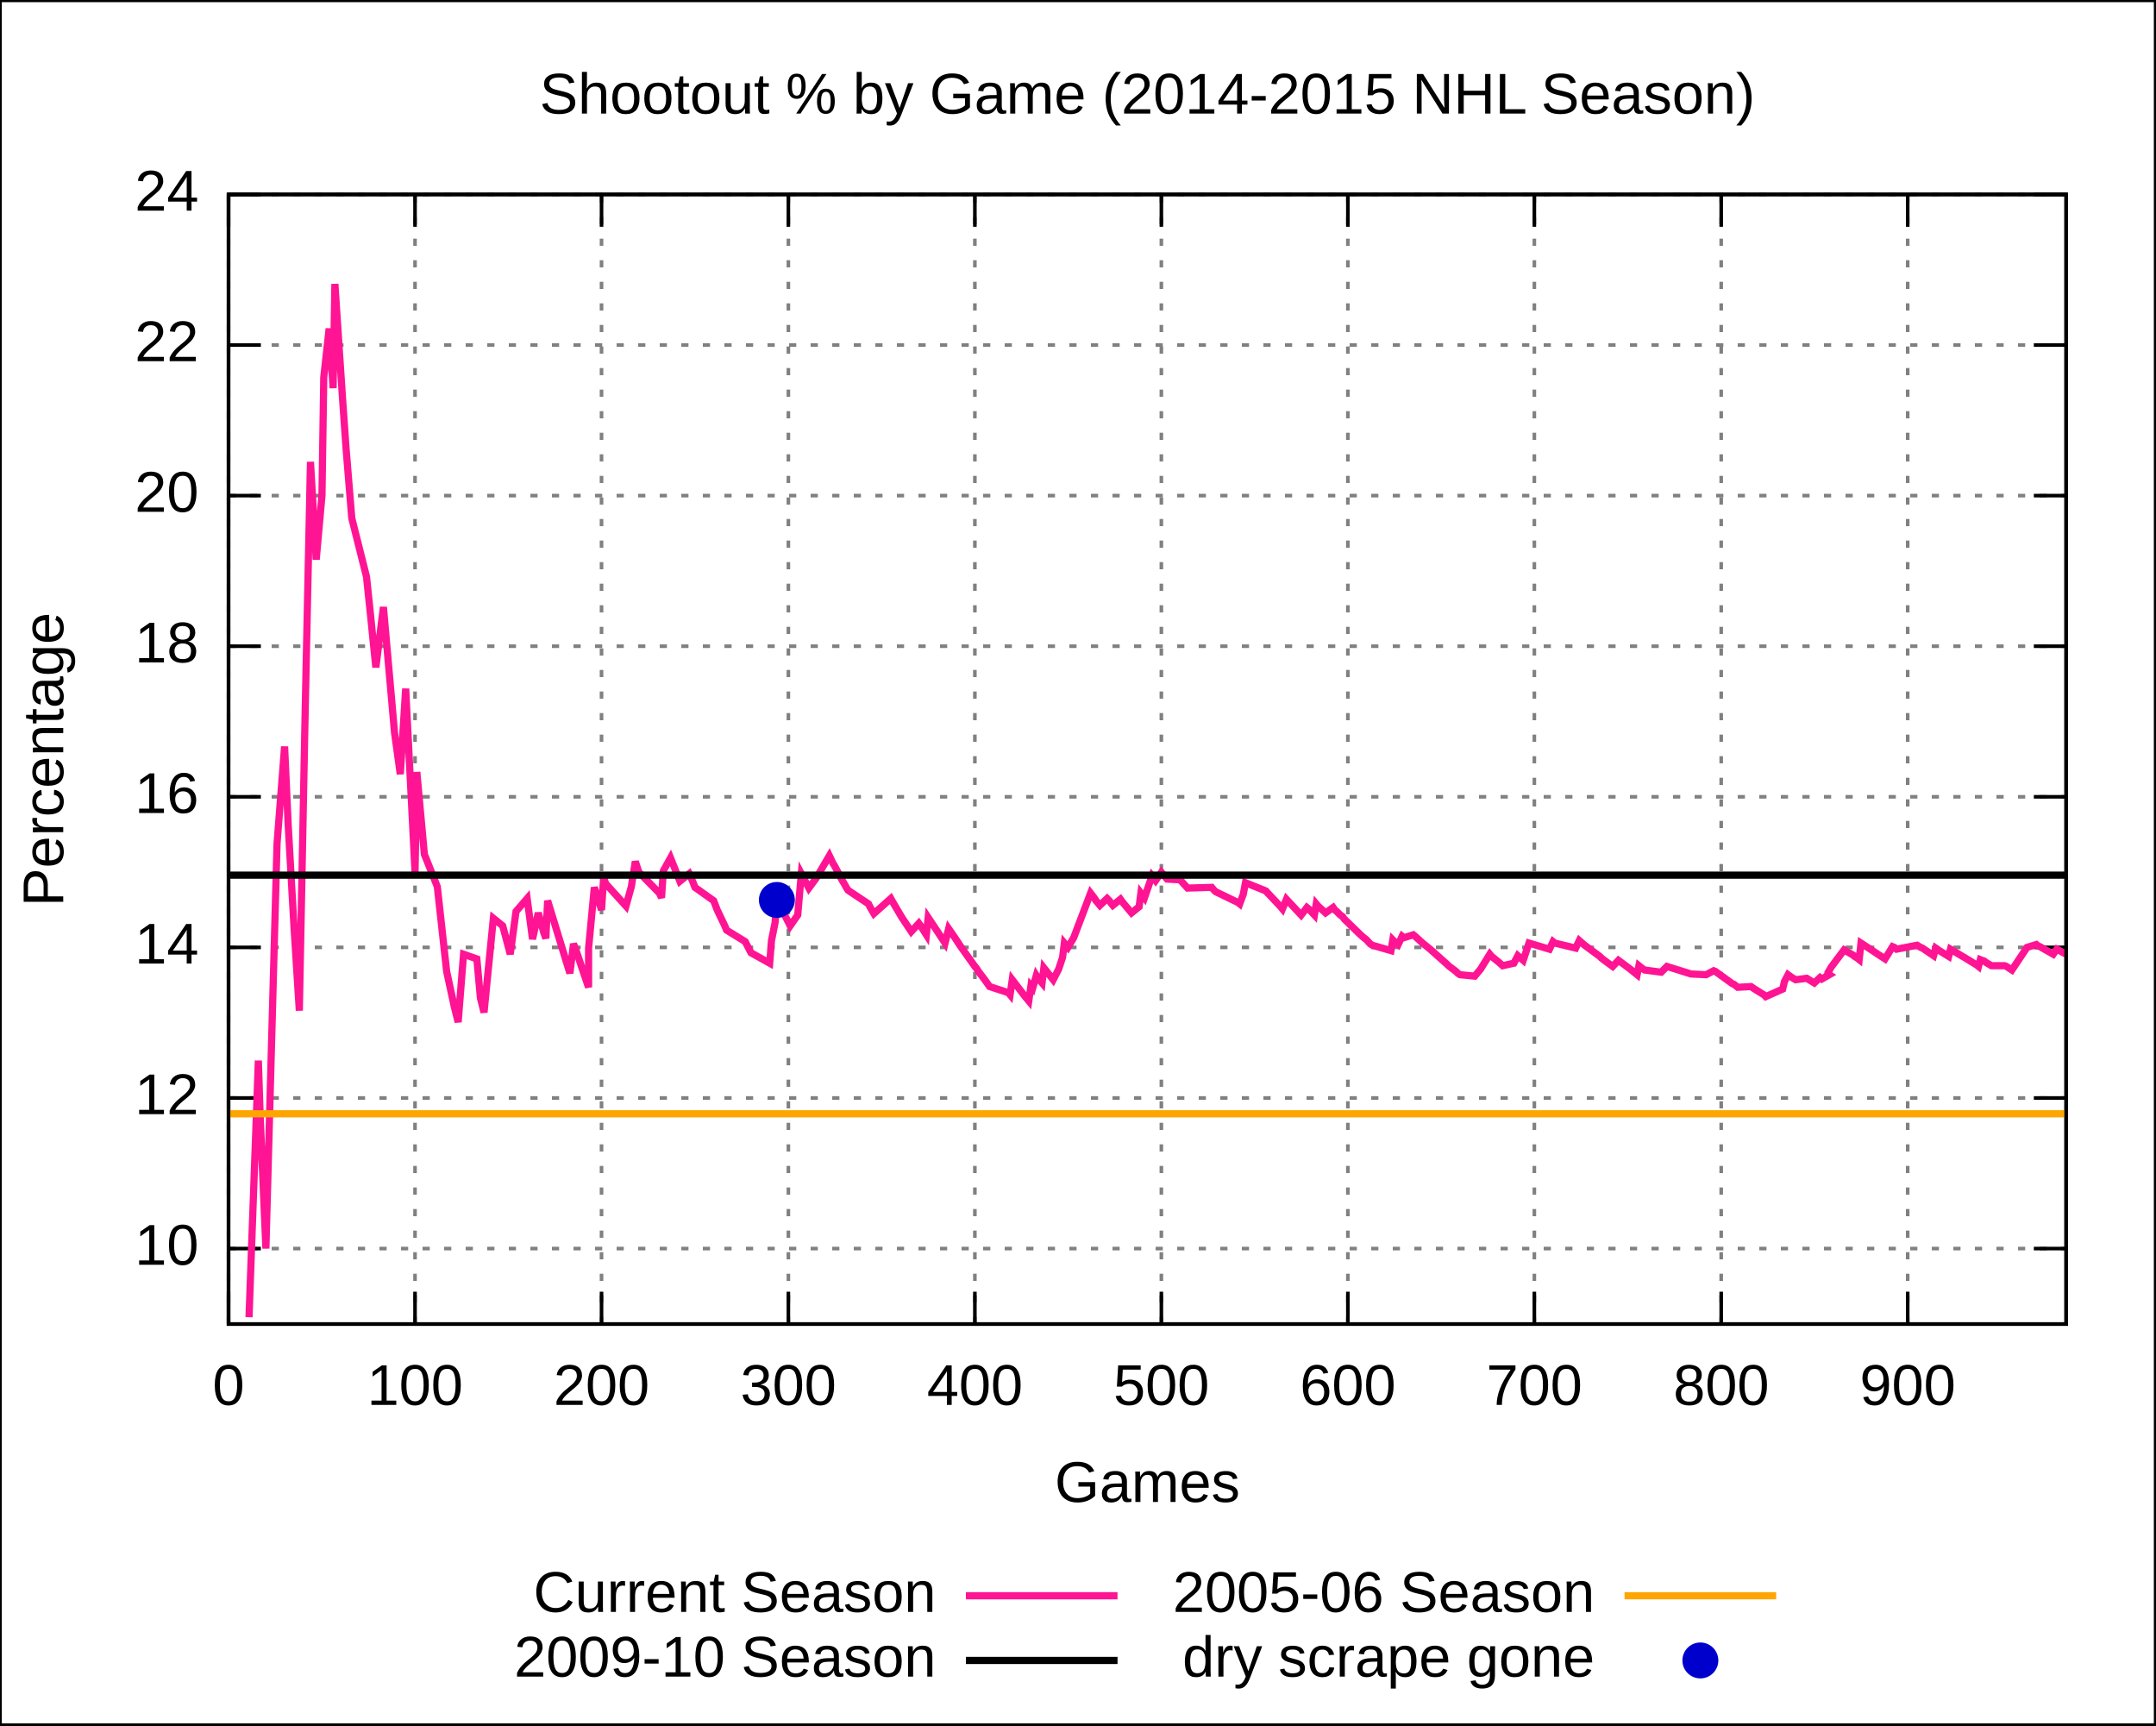
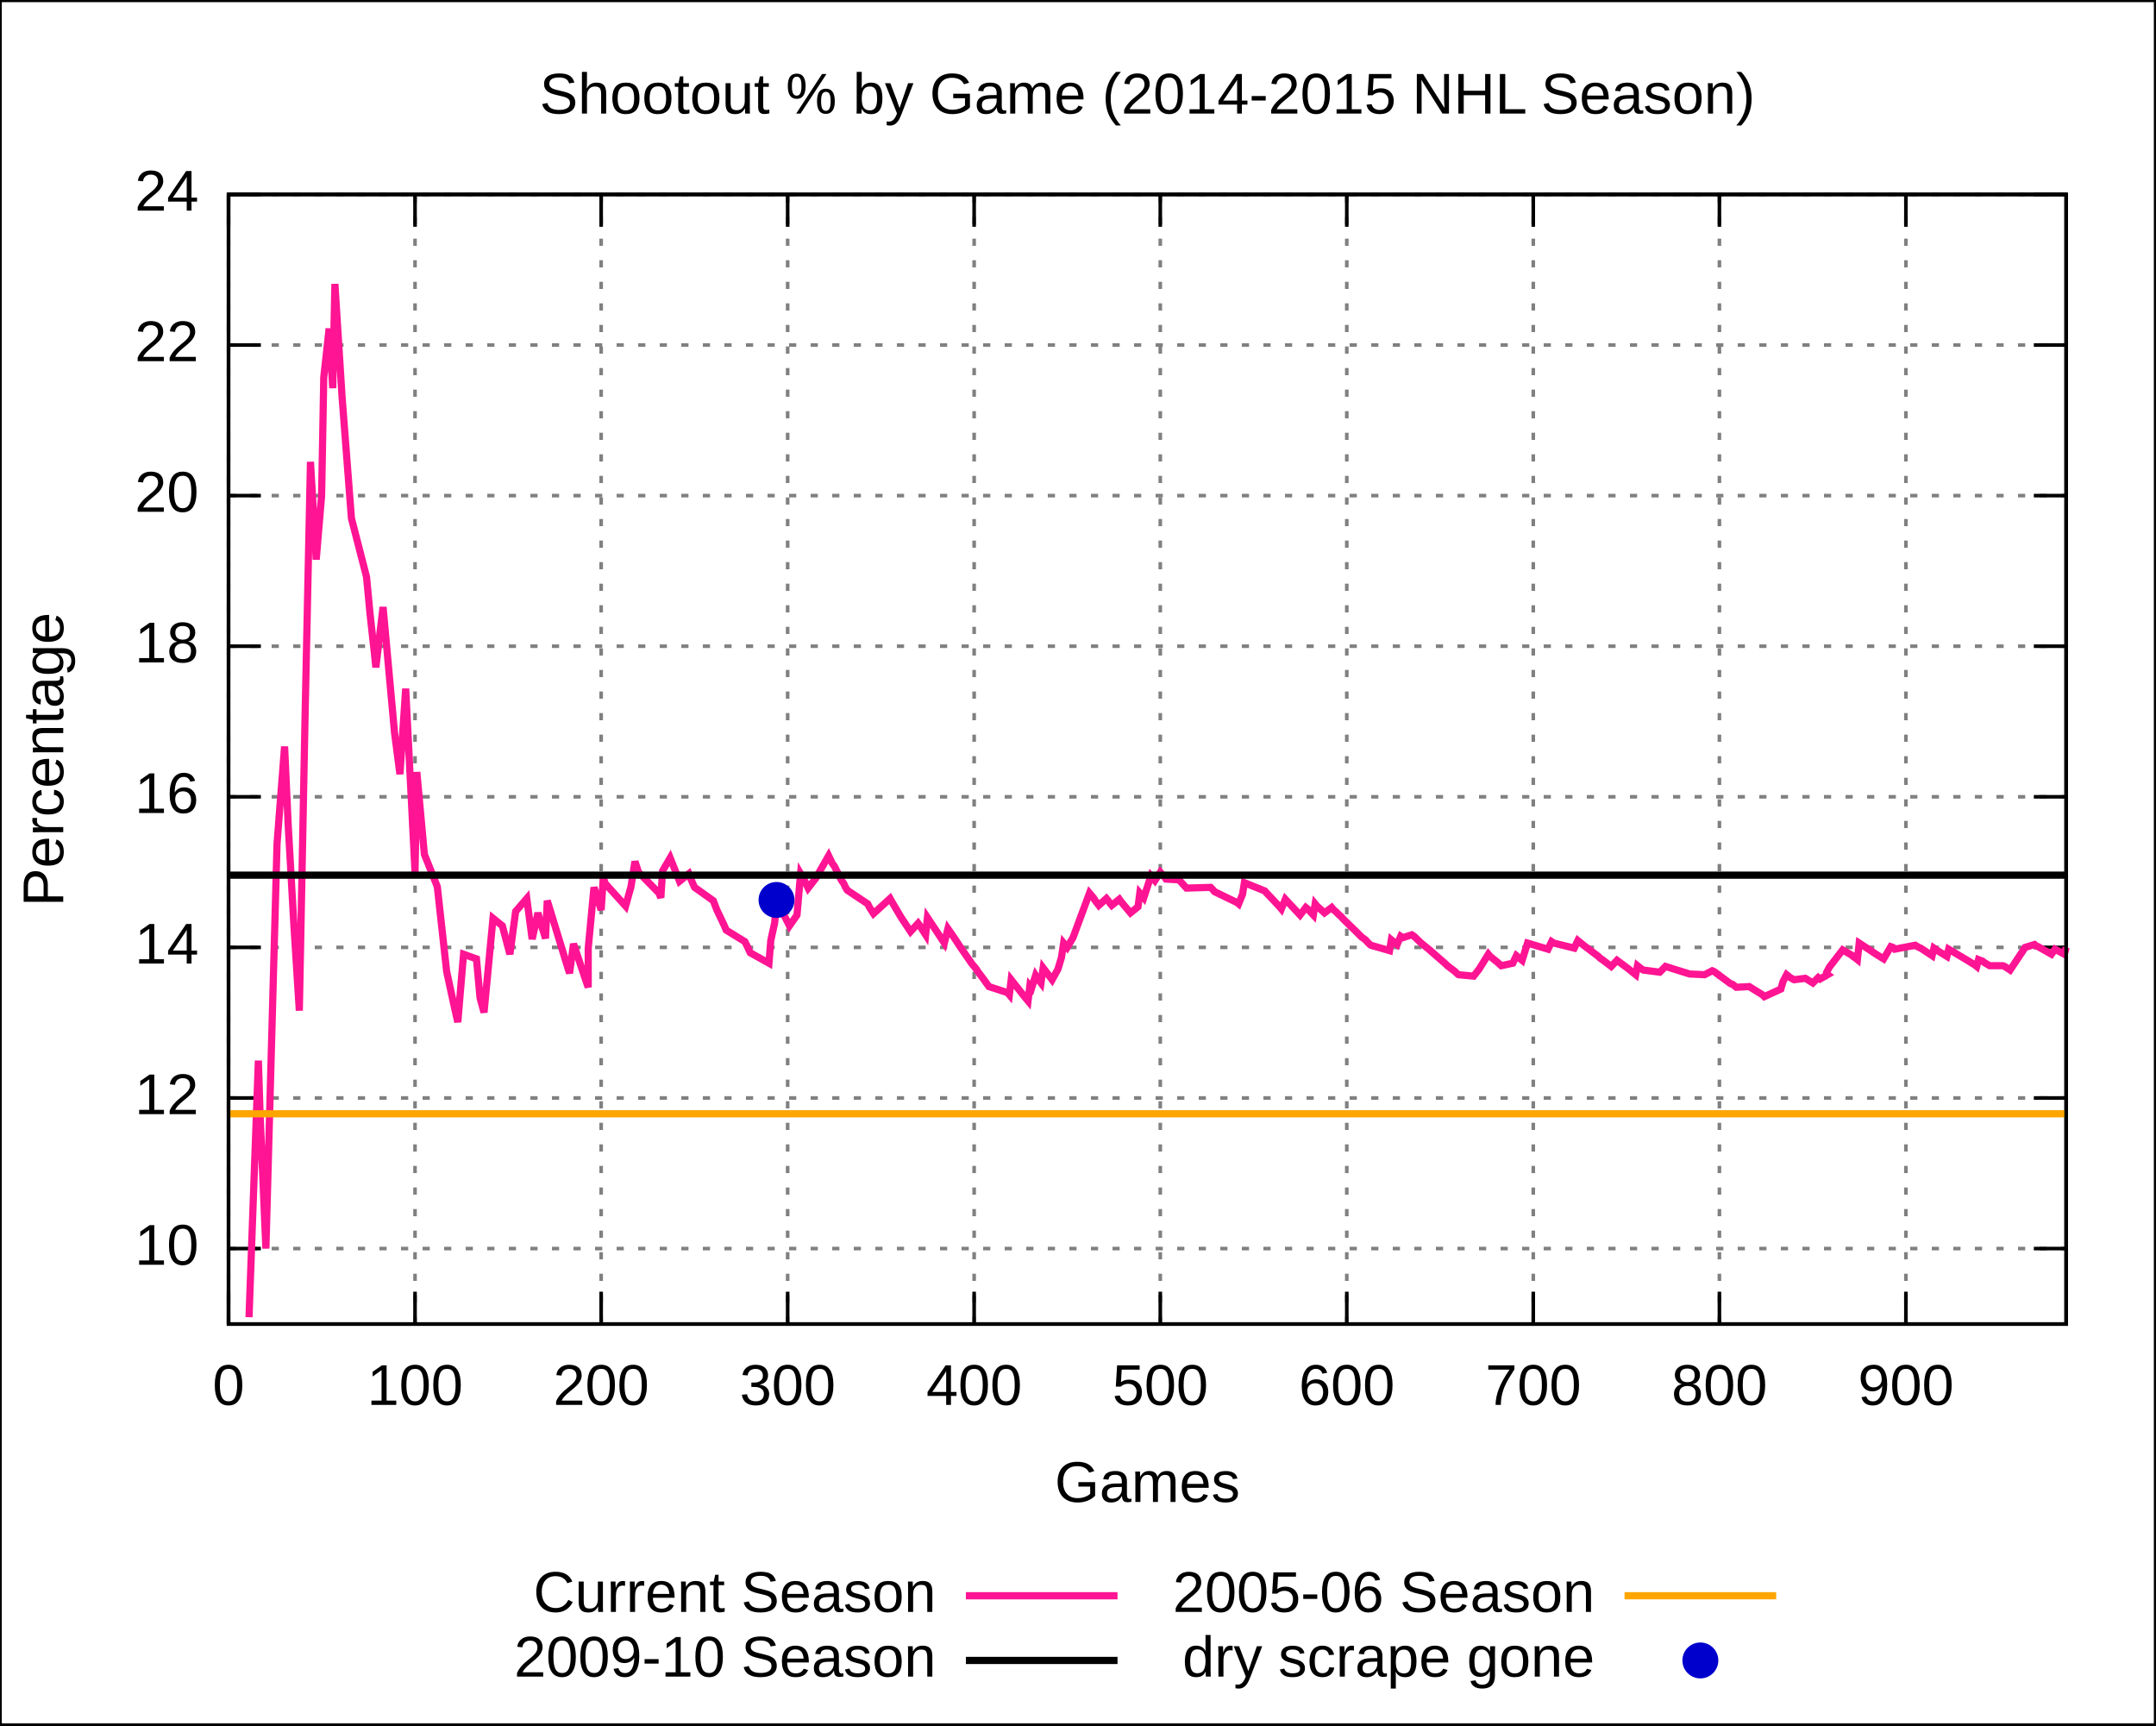
<svg xmlns="http://www.w3.org/2000/svg" xmlns:xlink="http://www.w3.org/1999/xlink" width="600" height="480" viewBox="0 0 600 480">
  <g id="gnuplot_canvas">
    <rect x="0" y="0" width="600" height="480" fill="none" />
    <defs>
      <circle id="gpDot" r="0.5" stroke-width="0.5" />
      <path id="gpPt0" stroke-width="0.222" stroke="currentColor" d="M-1,0 h2 M0,-1 v2" />
      <path id="gpPt1" stroke-width="0.222" stroke="currentColor" d="M-1,-1 L1,1 M1,-1 L-1,1" />
      <path id="gpPt2" stroke-width="0.222" stroke="currentColor" d="M-1,0 L1,0 M0,-1 L0,1 M-1,-1 L1,1 M-1,1 L1,-1" />
      <rect id="gpPt3" stroke-width="0.222" stroke="currentColor" x="-1" y="-1" width="2" height="2" />
      <rect id="gpPt4" stroke-width="0.222" stroke="currentColor" fill="currentColor" x="-1" y="-1" width="2" height="2" />
      <circle id="gpPt5" stroke-width="0.222" stroke="currentColor" cx="0" cy="0" r="1" />
      <use xlink:href="#gpPt5" id="gpPt6" fill="currentColor" stroke="none" />
      <path id="gpPt7" stroke-width="0.222" stroke="currentColor" d="M0,-1.33 L-1.33,0.67 L1.33,0.67 z" />
      <use xlink:href="#gpPt7" id="gpPt8" fill="currentColor" stroke="none" />
      <use xlink:href="#gpPt7" id="gpPt9" stroke="currentColor" transform="rotate(180)" />
      <use xlink:href="#gpPt9" id="gpPt10" fill="currentColor" stroke="none" />
      <use xlink:href="#gpPt3" id="gpPt11" stroke="currentColor" transform="rotate(45)" />
      <use xlink:href="#gpPt11" id="gpPt12" fill="currentColor" stroke="none" />
    </defs>
    <g style="fill:none; color:white; stroke:currentColor; stroke-width:1.00; stroke-linecap:butt; stroke-linejoin:miter">
</g>
    <g style="fill:none; color:black; stroke:currentColor; stroke-width:1.00; stroke-linecap:butt; stroke-linejoin:miter">
      <g style="stroke:none; shape-rendering:crispEdges">
        <polygon fill="rgb(255, 255, 255)" points="0.0,480.0 599.9,480.0 599.9,0.1 0.0,0.1 " />
      </g>
      <path stroke="black" d="M0.0,480.0 L0.0,0.1 L599.9,0.1 L599.9,480.0 L0.0,480.0  " />
    </g>
    <g style="fill:none; color:gray; stroke:currentColor; stroke-width:1.00; stroke-linecap:butt; stroke-linejoin:miter">
      <path stroke="gray" stroke-dasharray=" 2,4" class="gridline" d="M63.6,347.4 L575.0,347.4  " />
    </g>
    <g style="fill:none; color:black; stroke:currentColor; stroke-width:1.00; stroke-linecap:butt; stroke-linejoin:miter">
      <path stroke="black" d="M63.6,347.4 L72.6,347.4 M575.0,347.4 L566.0,347.4  " />
      <g transform="translate(55.3,351.9)" style="stroke:none; fill:black; font-family:Arial; font-size:12.00pt; text-anchor:end">
        <text> 10</text>
      </g>
    </g>
    <g style="fill:none; color:gray; stroke:currentColor; stroke-width:1.00; stroke-linecap:butt; stroke-linejoin:miter">
      <path stroke="gray" stroke-dasharray=" 2,4" class="gridline" d="M63.6,305.5 L575.0,305.5  " />
    </g>
    <g style="fill:none; color:black; stroke:currentColor; stroke-width:1.00; stroke-linecap:butt; stroke-linejoin:miter">
      <path stroke="black" d="M63.6,305.5 L72.6,305.5 M575.0,305.5 L566.0,305.5  " />
      <g transform="translate(55.3,310.0)" style="stroke:none; fill:black; font-family:Arial; font-size:12.00pt; text-anchor:end">
        <text> 12</text>
      </g>
    </g>
    <g style="fill:none; color:gray; stroke:currentColor; stroke-width:1.00; stroke-linecap:butt; stroke-linejoin:miter">
      <path stroke="gray" stroke-dasharray=" 2,4" class="gridline" d="M63.6,263.6 L575.0,263.6  " />
    </g>
    <g style="fill:none; color:black; stroke:currentColor; stroke-width:1.00; stroke-linecap:butt; stroke-linejoin:miter">
      <path stroke="black" d="M63.6,263.6 L72.6,263.6 M575.0,263.6 L566.0,263.6  " />
      <g transform="translate(55.3,268.1)" style="stroke:none; fill:black; font-family:Arial; font-size:12.00pt; text-anchor:end">
        <text> 14</text>
      </g>
    </g>
    <g style="fill:none; color:gray; stroke:currentColor; stroke-width:1.00; stroke-linecap:butt; stroke-linejoin:miter">
      <path stroke="gray" stroke-dasharray=" 2,4" class="gridline" d="M63.6,221.7 L575.0,221.7  " />
    </g>
    <g style="fill:none; color:black; stroke:currentColor; stroke-width:1.00; stroke-linecap:butt; stroke-linejoin:miter">
      <path stroke="black" d="M63.6,221.7 L72.6,221.7 M575.0,221.7 L566.0,221.7  " />
      <g transform="translate(55.3,226.2)" style="stroke:none; fill:black; font-family:Arial; font-size:12.00pt; text-anchor:end">
        <text> 16</text>
      </g>
    </g>
    <g style="fill:none; color:gray; stroke:currentColor; stroke-width:1.00; stroke-linecap:butt; stroke-linejoin:miter">
      <path stroke="gray" stroke-dasharray=" 2,4" class="gridline" d="M63.6,179.8 L575.0,179.8  " />
    </g>
    <g style="fill:none; color:black; stroke:currentColor; stroke-width:1.00; stroke-linecap:butt; stroke-linejoin:miter">
      <path stroke="black" d="M63.6,179.8 L72.6,179.8 M575.0,179.8 L566.0,179.8  " />
      <g transform="translate(55.3,184.3)" style="stroke:none; fill:black; font-family:Arial; font-size:12.00pt; text-anchor:end">
        <text> 18</text>
      </g>
    </g>
    <g style="fill:none; color:gray; stroke:currentColor; stroke-width:1.00; stroke-linecap:butt; stroke-linejoin:miter">
      <path stroke="gray" stroke-dasharray=" 2,4" class="gridline" d="M63.6,137.9 L575.0,137.9  " />
    </g>
    <g style="fill:none; color:black; stroke:currentColor; stroke-width:1.00; stroke-linecap:butt; stroke-linejoin:miter">
      <path stroke="black" d="M63.6,137.9 L72.6,137.9 M575.0,137.9 L566.0,137.9  " />
      <g transform="translate(55.3,142.4)" style="stroke:none; fill:black; font-family:Arial; font-size:12.00pt; text-anchor:end">
        <text> 20</text>
      </g>
    </g>
    <g style="fill:none; color:gray; stroke:currentColor; stroke-width:1.00; stroke-linecap:butt; stroke-linejoin:miter">
      <path stroke="gray" stroke-dasharray=" 2,4" class="gridline" d="M63.6,96.0 L575.0,96.0  " />
    </g>
    <g style="fill:none; color:black; stroke:currentColor; stroke-width:1.00; stroke-linecap:butt; stroke-linejoin:miter">
      <path stroke="black" d="M63.6,96.0 L72.6,96.0 M575.0,96.0 L566.0,96.0  " />
      <g transform="translate(55.3,100.5)" style="stroke:none; fill:black; font-family:Arial; font-size:12.00pt; text-anchor:end">
        <text> 22</text>
      </g>
    </g>
    <g style="fill:none; color:gray; stroke:currentColor; stroke-width:1.00; stroke-linecap:butt; stroke-linejoin:miter">
      <path stroke="gray" stroke-dasharray=" 2,4" class="gridline" d="M63.6,54.1 L575.0,54.1  " />
    </g>
    <g style="fill:none; color:black; stroke:currentColor; stroke-width:1.00; stroke-linecap:butt; stroke-linejoin:miter">
      <path stroke="black" d="M63.6,54.1 L72.6,54.1 M575.0,54.1 L566.0,54.1  " />
      <g transform="translate(55.3,58.6)" style="stroke:none; fill:black; font-family:Arial; font-size:12.00pt; text-anchor:end">
        <text> 24</text>
      </g>
    </g>
    <g style="fill:none; color:gray; stroke:currentColor; stroke-width:1.00; stroke-linecap:butt; stroke-linejoin:miter">
      <path stroke="gray" stroke-dasharray=" 2,4" class="gridline" d="M63.6,368.4 L63.6,54.1  " />
    </g>
    <g style="fill:none; color:black; stroke:currentColor; stroke-width:1.00; stroke-linecap:butt; stroke-linejoin:miter">
      <path stroke="black" d="M63.6,368.4 L63.6,359.4 M63.6,54.1 L63.6,63.1  " />
      <g transform="translate(63.6,390.9)" style="stroke:none; fill:black; font-family:Arial; font-size:12.00pt; text-anchor:middle">
        <text> 0</text>
      </g>
    </g>
    <g style="fill:none; color:gray; stroke:currentColor; stroke-width:1.00; stroke-linecap:butt; stroke-linejoin:miter">
      <path stroke="gray" stroke-dasharray=" 2,4" class="gridline" d="M115.5,368.4 L115.5,54.1  " />
    </g>
    <g style="fill:none; color:black; stroke:currentColor; stroke-width:1.00; stroke-linecap:butt; stroke-linejoin:miter">
      <path stroke="black" d="M115.5,368.4 L115.5,359.4 M115.5,54.1 L115.5,63.1  " />
      <g transform="translate(115.5,390.9)" style="stroke:none; fill:black; font-family:Arial; font-size:12.00pt; text-anchor:middle">
        <text> 100</text>
      </g>
    </g>
    <g style="fill:none; color:gray; stroke:currentColor; stroke-width:1.00; stroke-linecap:butt; stroke-linejoin:miter">
-       <path stroke="gray" stroke-dasharray=" 2,4" class="gridline" d="M167.4,368.4 L167.4,54.1  " />
-     </g>
-     <g style="fill:none; color:black; stroke:currentColor; stroke-width:1.00; stroke-linecap:butt; stroke-linejoin:miter">
-       <path stroke="black" d="M167.4,368.4 L167.4,359.4 M167.4,54.1 L167.4,63.1  " />
-       <g transform="translate(167.4,390.9)" style="stroke:none; fill:black; font-family:Arial; font-size:12.00pt; text-anchor:middle">
+       <path stroke="gray" stroke-dasharray=" 2,4" class="gridline" d="M167.3,368.4 L167.3,54.1  " />
+     </g>
+     <g style="fill:none; color:black; stroke:currentColor; stroke-width:1.00; stroke-linecap:butt; stroke-linejoin:miter">
+       <path stroke="black" d="M167.3,368.4 L167.3,359.4 M167.3,54.1 L167.3,63.1  " />
+       <g transform="translate(167.3,390.9)" style="stroke:none; fill:black; font-family:Arial; font-size:12.00pt; text-anchor:middle">
        <text> 200</text>
      </g>
    </g>
    <g style="fill:none; color:gray; stroke:currentColor; stroke-width:1.00; stroke-linecap:butt; stroke-linejoin:miter">
-       <path stroke="gray" stroke-dasharray=" 2,4" class="gridline" d="M219.4,368.4 L219.4,54.1  " />
-     </g>
-     <g style="fill:none; color:black; stroke:currentColor; stroke-width:1.00; stroke-linecap:butt; stroke-linejoin:miter">
-       <path stroke="black" d="M219.4,368.4 L219.4,359.4 M219.4,54.1 L219.4,63.1  " />
-       <g transform="translate(219.4,390.9)" style="stroke:none; fill:black; font-family:Arial; font-size:12.00pt; text-anchor:middle">
+       <path stroke="gray" stroke-dasharray=" 2,4" class="gridline" d="M219.2,368.4 L219.2,54.1  " />
+     </g>
+     <g style="fill:none; color:black; stroke:currentColor; stroke-width:1.00; stroke-linecap:butt; stroke-linejoin:miter">
+       <path stroke="black" d="M219.2,368.4 L219.2,359.4 M219.2,54.1 L219.2,63.1  " />
+       <g transform="translate(219.2,390.9)" style="stroke:none; fill:black; font-family:Arial; font-size:12.00pt; text-anchor:middle">
        <text> 300</text>
      </g>
    </g>
    <g style="fill:none; color:gray; stroke:currentColor; stroke-width:1.00; stroke-linecap:butt; stroke-linejoin:miter">
-       <path stroke="gray" stroke-dasharray=" 2,4" class="gridline" d="M271.3,368.4 L271.3,54.1  " />
-     </g>
-     <g style="fill:none; color:black; stroke:currentColor; stroke-width:1.00; stroke-linecap:butt; stroke-linejoin:miter">
-       <path stroke="black" d="M271.3,368.4 L271.3,359.4 M271.3,54.1 L271.3,63.1  " />
-       <g transform="translate(271.3,390.9)" style="stroke:none; fill:black; font-family:Arial; font-size:12.00pt; text-anchor:middle">
+       <path stroke="gray" stroke-dasharray=" 2,4" class="gridline" d="M271.1,368.4 L271.1,54.1  " />
+     </g>
+     <g style="fill:none; color:black; stroke:currentColor; stroke-width:1.00; stroke-linecap:butt; stroke-linejoin:miter">
+       <path stroke="black" d="M271.1,368.4 L271.1,359.4 M271.1,54.1 L271.1,63.1  " />
+       <g transform="translate(271.1,390.9)" style="stroke:none; fill:black; font-family:Arial; font-size:12.00pt; text-anchor:middle">
        <text> 400</text>
      </g>
    </g>
    <g style="fill:none; color:gray; stroke:currentColor; stroke-width:1.00; stroke-linecap:butt; stroke-linejoin:miter">
-       <path stroke="gray" stroke-dasharray=" 2,4" class="gridline" d="M323.2,368.4 L323.2,54.1  " />
-     </g>
-     <g style="fill:none; color:black; stroke:currentColor; stroke-width:1.00; stroke-linecap:butt; stroke-linejoin:miter">
-       <path stroke="black" d="M323.2,368.4 L323.2,359.4 M323.2,54.1 L323.2,63.1  " />
-       <g transform="translate(323.2,390.9)" style="stroke:none; fill:black; font-family:Arial; font-size:12.00pt; text-anchor:middle">
+       <path stroke="gray" stroke-dasharray=" 2,4" class="gridline" d="M322.9,368.4 L322.9,54.1  " />
+     </g>
+     <g style="fill:none; color:black; stroke:currentColor; stroke-width:1.00; stroke-linecap:butt; stroke-linejoin:miter">
+       <path stroke="black" d="M322.9,368.4 L322.9,359.4 M322.9,54.1 L322.9,63.1  " />
+       <g transform="translate(322.9,390.9)" style="stroke:none; fill:black; font-family:Arial; font-size:12.00pt; text-anchor:middle">
        <text> 500</text>
      </g>
    </g>
    <g style="fill:none; color:gray; stroke:currentColor; stroke-width:1.00; stroke-linecap:butt; stroke-linejoin:miter">
-       <path stroke="gray" stroke-dasharray=" 2,4" class="gridline" d="M375.1,368.4 L375.1,54.1  " />
-     </g>
-     <g style="fill:none; color:black; stroke:currentColor; stroke-width:1.00; stroke-linecap:butt; stroke-linejoin:miter">
-       <path stroke="black" d="M375.1,368.4 L375.1,359.4 M375.1,54.1 L375.1,63.1  " />
-       <g transform="translate(375.1,390.9)" style="stroke:none; fill:black; font-family:Arial; font-size:12.00pt; text-anchor:middle">
+       <path stroke="gray" stroke-dasharray=" 2,4" class="gridline" d="M374.8,368.4 L374.8,54.1  " />
+     </g>
+     <g style="fill:none; color:black; stroke:currentColor; stroke-width:1.00; stroke-linecap:butt; stroke-linejoin:miter">
+       <path stroke="black" d="M374.8,368.4 L374.8,359.4 M374.8,54.1 L374.8,63.1  " />
+       <g transform="translate(374.8,390.9)" style="stroke:none; fill:black; font-family:Arial; font-size:12.00pt; text-anchor:middle">
        <text> 600</text>
      </g>
    </g>
    <g style="fill:none; color:gray; stroke:currentColor; stroke-width:1.00; stroke-linecap:butt; stroke-linejoin:miter">
-       <path stroke="gray" stroke-dasharray=" 2,4" class="gridline" d="M427.0,368.4 L427.0,54.1  " />
-     </g>
-     <g style="fill:none; color:black; stroke:currentColor; stroke-width:1.00; stroke-linecap:butt; stroke-linejoin:miter">
-       <path stroke="black" d="M427.0,368.4 L427.0,359.4 M427.0,54.1 L427.0,63.1  " />
-       <g transform="translate(427.0,390.9)" style="stroke:none; fill:black; font-family:Arial; font-size:12.00pt; text-anchor:middle">
+       <path stroke="gray" stroke-dasharray=" 2,4" class="gridline" d="M426.7,368.4 L426.7,54.1  " />
+     </g>
+     <g style="fill:none; color:black; stroke:currentColor; stroke-width:1.00; stroke-linecap:butt; stroke-linejoin:miter">
+       <path stroke="black" d="M426.7,368.4 L426.7,359.4 M426.7,54.1 L426.7,63.1  " />
+       <g transform="translate(426.7,390.9)" style="stroke:none; fill:black; font-family:Arial; font-size:12.00pt; text-anchor:middle">
        <text> 700</text>
      </g>
    </g>
    <g style="fill:none; color:gray; stroke:currentColor; stroke-width:1.00; stroke-linecap:butt; stroke-linejoin:miter">
-       <path stroke="gray" stroke-dasharray=" 2,4" class="gridline" d="M479.0,368.4 L479.0,54.1  " />
-     </g>
-     <g style="fill:none; color:black; stroke:currentColor; stroke-width:1.00; stroke-linecap:butt; stroke-linejoin:miter">
-       <path stroke="black" d="M479.0,368.4 L479.0,359.4 M479.0,54.1 L479.0,63.1  " />
-       <g transform="translate(479.0,390.9)" style="stroke:none; fill:black; font-family:Arial; font-size:12.00pt; text-anchor:middle">
+       <path stroke="gray" stroke-dasharray=" 2,4" class="gridline" d="M478.5,368.4 L478.5,54.1  " />
+     </g>
+     <g style="fill:none; color:black; stroke:currentColor; stroke-width:1.00; stroke-linecap:butt; stroke-linejoin:miter">
+       <path stroke="black" d="M478.5,368.4 L478.5,359.4 M478.5,54.1 L478.5,63.1  " />
+       <g transform="translate(478.5,390.9)" style="stroke:none; fill:black; font-family:Arial; font-size:12.00pt; text-anchor:middle">
        <text> 800</text>
      </g>
    </g>
    <g style="fill:none; color:gray; stroke:currentColor; stroke-width:1.00; stroke-linecap:butt; stroke-linejoin:miter">
-       <path stroke="gray" stroke-dasharray=" 2,4" class="gridline" d="M530.9,368.4 L530.9,54.1  " />
-     </g>
-     <g style="fill:none; color:black; stroke:currentColor; stroke-width:1.00; stroke-linecap:butt; stroke-linejoin:miter">
-       <path stroke="black" d="M530.9,368.4 L530.9,359.4 M530.9,54.1 L530.9,63.1  " />
-       <g transform="translate(530.9,390.9)" style="stroke:none; fill:black; font-family:Arial; font-size:12.00pt; text-anchor:middle">
+       <path stroke="gray" stroke-dasharray=" 2,4" class="gridline" d="M530.4,368.4 L530.4,54.1  " />
+     </g>
+     <g style="fill:none; color:black; stroke:currentColor; stroke-width:1.00; stroke-linecap:butt; stroke-linejoin:miter">
+       <path stroke="black" d="M530.4,368.4 L530.4,359.4 M530.4,54.1 L530.4,63.1  " />
+       <g transform="translate(530.4,390.9)" style="stroke:none; fill:black; font-family:Arial; font-size:12.00pt; text-anchor:middle">
        <text> 900</text>
      </g>
      <path stroke="black" d="M63.6,54.1 L63.6,368.4 L575.0,368.4 L575.0,54.1 L63.6,54.1 Z  " />
      <g transform="translate(17.6,211.3) rotate(270)" style="stroke:none; fill:black; font-family:Arial; font-size:12.00pt; text-anchor:middle">
        <text>Percentage</text>
      </g>
      <g transform="translate(319.3,417.9)" style="stroke:none; fill:black; font-family:Arial; font-size:12.00pt; text-anchor:middle">
        <text>Games</text>
      </g>
      <g transform="translate(319.3,31.6)" style="stroke:none; fill:black; font-family:Arial; font-size:12.00pt; text-anchor:middle">
        <text>Shootout % by Game (2014-2015 NHL Season)</text>
      </g>
    </g>
    <g id="gnuplot_plot_1">
      <g style="fill:none; color:white; stroke:black; stroke-width:2.00; stroke-linecap:butt; stroke-linejoin:miter">
</g>
      <g style="fill:none; color:red; stroke:currentColor; stroke-width:2.00; stroke-linecap:butt; stroke-linejoin:miter">
        <g transform="translate(260.5,448.5)" style="stroke:none; fill:black; font-family:Arial; font-size:12.00pt; text-anchor:end">
          <text>Current Season</text>
        </g>
-         <path stroke="rgb(255,  20, 147)" d="M268.8,444.0 L311.0,444.0 M69.3,366.5 L71.9,295.1 L72.4,310.6 L74.0,347.4 L77.1,234.7 L79.2,207.7    L80.2,229.5 L81.8,257.6 L83.3,281.2 L84.9,199.3 L86.4,128.5 L88.0,155.7 L89.6,137.9 L90.1,105.0    L91.6,91.4 L92.7,108.0 L93.2,79.0 L95.3,110.5 L96.3,124.7 L97.9,144.2 L102.0,160.5 L103.1,171.0    L104.1,180.9 L104.6,185.7 L106.7,168.9 L109.8,203.9 L111.4,215.4 L112.9,191.6 L115.5,242.7 L116.0,214.8    L118.1,237.7 L121.7,246.7 L124.3,270.3 L126.4,280.0 L127.5,284.4 L129.0,265.5 L132.7,266.8 L133.7,277.7    L134.7,281.7 L137.3,255.5 L139.9,257.6 L142.0,265.5 L143.6,253.6 L146.7,250.0 L148.2,261.3 L149.8,254.0    L150.8,257.6 L151.3,259.4 L151.9,261.1 L152.4,250.6 L157.6,267.6 L158.6,270.8 L159.6,262.6 L160.2,264.1    L163.3,273.3 L163.8,274.7 L163.8,263.8 L165.4,246.9 L166.4,250.0 L167.4,253.2 L168.0,244.1 L168.5,245.8    L174.2,252.1 L175.7,246.7 L176.8,239.7 L177.8,242.7 L183.5,248.5 L184.1,249.8 L184.6,242.3 L186.6,238.7    L188.2,242.7 L189.2,245.2 L191.8,243.1 L192.4,244.4 L192.9,245.6 L193.4,246.9 L198.6,250.6 L199.1,251.9    L199.6,253.2 L201.7,257.6 L202.2,258.8 L207.4,262.0 L207.9,263.0 L209.0,265.1 L214.2,268.0 L214.7,261.7    L215.7,256.7 L216.2,250.4 L216.8,251.5 L219.9,257.6 L222.0,254.6 L223.0,243.1 L224.0,245.0 L225.1,247.1    L227.1,244.4 L230.8,238.1 L231.8,240.2 L232.3,241.0 L234.4,245.0 L234.9,245.8 L235.5,246.9 L236.0,247.7    L241.7,251.5 L242.2,252.5 L243.2,254.2 L247.9,250.0 L248.4,250.9 L251.0,255.3 L253.6,259.2 L255.7,256.9    L256.2,257.6 L257.8,260.1 L258.3,255.3 L260.9,259.2 L263.0,262.4 L264.0,258.4 L265.6,260.7 L266.6,262.2    L267.1,263.0 L270.8,268.2 L271.3,268.9 L271.8,269.5 L272.3,270.3 L273.9,272.4 L275.4,274.5 L280.6,276.2    L281.1,276.8 L281.7,272.6 L285.3,277.3 L286.3,278.5 L286.9,274.3 L287.4,274.9 L288.4,271.4 L288.9,272.2    L290.0,273.5 L290.5,269.3 L293.1,272.6 L294.6,269.7 L295.7,266.4 L296.2,262.4 L296.7,263.0 L297.2,263.6    L298.8,260.9 L303.5,248.5 L304.5,249.8 L305.0,250.6 L306.1,251.9 L308.1,250.0 L308.7,250.6 L309.2,251.3    L309.7,251.9 L311.8,250.2 L312.3,250.9 L314.9,254.0 L317.0,252.3 L317.5,248.5 L318.5,249.8 L320.6,243.7    L321.6,245.0 L323.2,242.7 L323.7,243.3 L324.2,243.9 L324.8,244.6 L328.4,244.8 L330.5,247.1 L337.2,246.9    L337.7,247.5 L338.3,248.1 L344.5,251.1 L345.0,251.5 L346.0,248.8 L346.6,245.6 L352.3,247.9 L352.8,248.5    L353.3,249.0 L356.4,252.3 L356.9,252.9 L358.0,250.2 L362.1,254.6 L363.7,252.5 L364.2,252.9 L365.8,254.6    L366.3,251.5 L366.8,252.1 L368.9,254.0 L371.0,252.5 L371.5,253.2 L372.0,253.6 L373.0,254.6 L373.6,255.0    L374.1,255.7 L377.7,259.2 L378.2,259.7 L379.3,260.7 L380.3,261.5 L381.3,262.6 L381.9,263.0 L387.1,264.5    L387.6,261.5 L388.1,262.0 L388.6,262.4 L389.1,262.8 L390.2,260.5 L390.7,260.9 L393.3,260.1 L393.8,260.5    L395.9,262.4 L398.0,264.1 L402.6,268.2 L403.1,268.7 L405.2,270.3 L405.7,270.8 L406.3,271.2 L410.4,271.6    L412.0,269.7 L414.6,265.5 L415.1,266.1 L417.2,267.8 L418.2,268.7 L421.3,268.0 L422.4,265.9 L423.9,267.2    L425.5,262.4 L431.2,264.1 L432.2,262.0 L432.7,262.4 L438.5,263.8 L439.5,261.7 L441.0,263.0 L445.2,266.1    L445.7,266.6 L446.2,267.0 L448.8,268.9 L450.4,267.2 L453.5,269.5 L455.6,271.2 L456.1,268.7 L456.6,269.1    L457.1,269.5 L457.7,269.9 L462.3,270.5 L463.9,268.9 L470.6,271.0 L474.8,271.2 L476.9,270.1 L477.4,270.3    L482.1,273.7 L482.6,273.9 L483.1,274.3 L483.6,274.7 L487.3,274.5 L488.3,275.2 L490.9,276.8 L491.4,277.3    L496.1,275.2 L496.6,273.1 L497.6,271.2 L498.7,272.0 L499.7,272.6 L502.8,272.2 L504.9,273.5 L506.5,272.0    L507.0,272.4 L509.1,271.2 L508.0,270.5 L508.5,271.0 L509.6,269.1 L513.2,264.3 L516.3,266.1 L515.8,265.9    L516.9,266.6 L517.4,267.0 L517.9,262.4 L520.5,264.1 L522.6,265.5 L524.6,266.8 L526.7,263.4 L527.2,263.6    L527.8,264.1 L533.5,263.0 L534.5,263.6 L535.0,263.8 L538.1,265.9 L538.7,263.8 L539.7,264.5 L542.3,266.1    L542.8,264.1 L548.0,267.2 L550.1,268.5 L550.6,268.9 L551.1,267.0 L551.6,267.2 L552.2,267.4 L552.7,267.8    L554.2,268.7 L557.9,268.7 L558.4,268.9 L559.9,269.9 L564.1,263.6 L566.7,262.8 L567.2,263.2 L567.7,263.4    L571.4,265.5 L572.4,264.1 L575.0,265.5  " />
+         <path stroke="rgb(255,  20, 147)" d="M268.8,444.0 L311.0,444.0 M69.3,366.5 L71.9,295.1 L72.4,310.6 L74.0,347.4 L77.1,234.7 L79.2,207.7    L80.2,229.5 L81.8,257.6 L83.3,281.2 L84.9,199.3 L86.4,128.5 L88.0,155.7 L89.5,137.9 L90.1,105.0    L91.6,91.4 L92.6,108.0 L93.2,79.0 L95.2,110.5 L96.3,124.7 L97.8,144.2 L102.0,160.5 L103.0,171.0    L104.1,180.9 L104.6,185.7 L106.6,168.9 L109.8,203.9 L111.3,215.4 L112.9,191.6 L115.5,242.7 L116.0,214.8    L118.1,237.7 L121.7,246.7 L124.3,270.3 L126.4,280.0 L127.4,284.4 L129.0,265.5 L132.6,266.8 L133.6,277.7    L134.7,281.7 L137.2,255.5 L139.8,257.6 L141.9,265.5 L143.5,253.6 L146.6,250.0 L148.1,261.3 L149.7,254.0    L150.7,257.6 L151.3,259.4 L151.8,261.1 L152.3,250.6 L157.5,267.6 L158.5,270.8 L159.6,262.6 L160.1,264.1    L163.2,273.3 L163.7,274.7 L163.7,263.8 L165.3,246.9 L166.3,250.0 L167.3,253.2 L167.9,244.1 L168.4,245.8    L174.1,252.1 L175.6,246.7 L176.7,239.7 L177.7,242.7 L183.4,248.5 L183.9,249.8 L184.4,242.3 L186.5,238.7    L188.1,242.7 L189.1,245.2 L191.7,243.1 L192.2,244.4 L192.7,245.6 L193.3,246.9 L198.5,250.6 L199.0,251.9    L199.5,253.2 L201.6,257.6 L202.1,258.8 L207.3,262.0 L207.8,263.0 L208.8,265.1 L214.0,268.0 L214.5,261.7    L215.6,256.7 L216.1,250.4 L216.6,251.5 L219.7,257.6 L221.8,254.6 L222.8,243.1 L223.9,245.0 L224.9,247.1    L227.0,244.4 L230.6,238.1 L231.6,240.2 L232.2,241.0 L234.2,245.0 L234.8,245.8 L235.3,246.9 L235.8,247.7    L241.5,251.5 L242.0,252.5 L243.1,254.2 L247.7,250.0 L248.2,250.9 L250.8,255.3 L253.4,259.2 L255.5,256.9    L256.0,257.6 L257.6,260.1 L258.1,255.3 L260.7,259.2 L262.8,262.4 L263.8,258.4 L265.4,260.7 L266.4,262.2    L266.9,263.0 L270.5,268.2 L271.1,268.9 L271.6,269.5 L272.1,270.3 L273.7,272.4 L275.2,274.5 L280.4,276.2    L280.9,276.8 L281.4,272.6 L285.1,277.3 L286.1,278.5 L286.6,274.3 L287.1,274.9 L288.2,271.4 L288.7,272.2    L289.7,273.5 L290.3,269.3 L292.8,272.6 L294.4,269.7 L295.4,266.4 L296.0,262.4 L296.5,263.0 L297.0,263.6    L298.6,260.9 L303.2,248.5 L304.3,249.8 L304.8,250.6 L305.8,251.9 L307.9,250.0 L308.4,250.6 L308.9,251.3    L309.4,251.9 L311.5,250.2 L312.0,250.9 L314.6,254.0 L316.7,252.3 L317.2,248.5 L318.3,249.8 L320.3,243.7    L321.4,245.0 L322.9,242.7 L323.4,243.3 L324.0,243.9 L324.5,244.6 L328.1,244.8 L330.2,247.1 L336.9,246.9    L337.5,247.5 L338.0,248.1 L344.2,251.1 L344.7,251.5 L345.8,248.8 L346.3,245.6 L352.0,247.9 L352.5,248.5    L353.0,249.0 L356.1,252.3 L356.6,252.9 L357.7,250.2 L361.8,254.6 L363.4,252.5 L363.9,252.9 L365.5,254.6    L366.0,251.5 L366.5,252.1 L368.6,254.0 L370.6,252.5 L371.2,253.2 L371.7,253.6 L372.7,254.6 L373.2,255.0    L373.8,255.7 L377.4,259.2 L377.9,259.7 L378.9,260.7 L380.0,261.5 L381.0,262.6 L381.5,263.0 L386.7,264.5    L387.2,261.5 L387.8,262.0 L388.3,262.4 L388.8,262.8 L389.8,260.5 L390.4,260.9 L392.9,260.1 L393.5,260.5    L395.5,262.4 L397.6,264.1 L402.3,268.2 L402.8,268.7 L404.9,270.3 L405.4,270.8 L405.9,271.2 L410.1,271.6    L411.6,269.7 L414.2,265.5 L414.7,266.1 L416.8,267.8 L417.8,268.7 L421.0,268.0 L422.0,265.9 L423.6,267.2    L425.1,262.4 L430.8,264.1 L431.8,262.0 L432.4,262.4 L438.1,263.8 L439.1,261.7 L440.7,263.0 L444.8,266.1    L445.3,266.6 L445.9,267.0 L448.4,268.9 L450.0,267.2 L453.1,269.5 L455.2,271.2 L455.7,268.7 L456.2,269.1    L456.7,269.5 L457.3,269.9 L461.9,270.5 L463.5,268.9 L470.2,271.0 L474.4,271.2 L476.5,270.1 L477.0,270.3    L481.6,273.7 L482.2,273.9 L482.7,274.3 L483.2,274.7 L486.8,274.5 L487.9,275.2 L490.5,276.8 L491.0,277.3    L495.6,275.2 L496.2,273.1 L497.2,271.2 L498.2,272.0 L499.3,272.6 L502.4,272.2 L504.5,273.5 L506.0,272.0    L506.5,272.4 L508.6,271.2 L507.6,270.5 L508.1,271.0 L509.1,269.1 L512.8,264.3 L515.9,266.1 L515.4,265.9    L516.4,266.6 L516.9,267.0 L517.4,262.4 L520.0,264.1 L522.1,265.5 L524.2,266.8 L526.2,263.4 L526.8,263.6    L527.3,264.1 L533.0,263.0 L534.0,263.6 L534.5,263.8 L537.7,265.9 L538.2,263.8 L539.2,264.5 L541.8,266.1    L542.3,264.1 L547.5,267.2 L549.6,268.5 L550.1,268.9 L550.6,267.0 L551.1,267.2 L551.7,267.4 L552.2,267.8    L553.7,268.7 L557.4,268.7 L557.9,268.9 L559.4,269.9 L563.6,263.6 L566.2,262.8 L566.7,263.2 L567.2,263.4    L570.9,265.5 L571.9,264.1 L574.5,265.5 L575.0,263.6  " />
      </g>
    </g>
    <g id="gnuplot_plot_2">
      <g style="fill:none; color:green; stroke:currentColor; stroke-width:2.00; stroke-linecap:butt; stroke-linejoin:miter">
        <g transform="translate(260.5,466.5)" style="stroke:none; fill:black; font-family:Arial; font-size:12.00pt; text-anchor:end">
          <text>2009-10 Season</text>
        </g>
        <path stroke="rgb(  0,   0,   0)" d="M268.8,462.0 L311.0,462.0 M63.6,243.5 L68.8,243.5 L73.9,243.5 L79.1,243.5 L84.3,243.5 L89.4,243.5    L94.6,243.5 L99.8,243.5 L104.9,243.5 L110.1,243.5 L115.3,243.5 L120.4,243.5 L125.6,243.5 L130.8,243.5    L135.9,243.5 L141.1,243.5 L146.3,243.5 L151.4,243.5 L156.6,243.5 L161.7,243.5 L166.9,243.5 L172.1,243.5    L177.2,243.5 L182.4,243.5 L187.6,243.5 L192.7,243.5 L197.9,243.5 L203.1,243.5 L208.2,243.5 L213.4,243.5    L218.6,243.5 L223.7,243.5 L228.9,243.5 L234.1,243.5 L239.2,243.5 L244.4,243.5 L249.6,243.5 L254.7,243.5    L259.9,243.5 L265.1,243.5 L270.2,243.5 L275.4,243.5 L280.6,243.5 L285.7,243.5 L290.9,243.5 L296.1,243.5    L301.2,243.5 L306.4,243.5 L311.6,243.5 L316.7,243.5 L321.9,243.5 L327.0,243.5 L332.2,243.5 L337.4,243.5    L342.5,243.5 L347.7,243.5 L352.9,243.5 L358.0,243.5 L363.2,243.5 L368.4,243.5 L373.5,243.5 L378.7,243.5    L383.9,243.5 L389.0,243.5 L394.2,243.5 L399.4,243.5 L404.5,243.5 L409.7,243.5 L414.9,243.5 L420.0,243.5    L425.2,243.5 L430.4,243.5 L435.5,243.5 L440.7,243.5 L445.9,243.5 L451.0,243.5 L456.2,243.5 L461.4,243.5    L466.5,243.5 L471.7,243.5 L476.9,243.5 L482.0,243.5 L487.2,243.5 L492.3,243.5 L497.5,243.5 L502.7,243.5    L507.8,243.5 L513.0,243.5 L518.2,243.5 L523.3,243.5 L528.5,243.5 L533.7,243.5 L538.8,243.5 L544.0,243.5    L549.2,243.5 L554.3,243.5 L559.5,243.5 L564.7,243.5 L569.8,243.5 L575.0,243.5  " />
      </g>
    </g>
    <g id="gnuplot_plot_3">
      <g style="fill:none; color:blue; stroke:currentColor; stroke-width:2.00; stroke-linecap:butt; stroke-linejoin:miter">
        <g transform="translate(443.8,448.5)" style="stroke:none; fill:black; font-family:Arial; font-size:12.00pt; text-anchor:end">
          <text>2005-06 Season</text>
        </g>
        <path stroke="rgb(255, 165,   0)" d="M452.1,444.0 L494.3,444.0 M63.6,309.9 L68.8,309.9 L73.9,309.9 L79.1,309.9 L84.3,309.9 L89.4,309.9    L94.6,309.9 L99.8,309.9 L104.9,309.9 L110.1,309.9 L115.3,309.9 L120.4,309.9 L125.6,309.9 L130.8,309.9    L135.9,309.9 L141.1,309.9 L146.3,309.9 L151.4,309.9 L156.6,309.9 L161.7,309.9 L166.9,309.9 L172.1,309.9    L177.2,309.9 L182.4,309.9 L187.6,309.9 L192.7,309.9 L197.9,309.9 L203.1,309.9 L208.2,309.9 L213.4,309.9    L218.6,309.9 L223.7,309.9 L228.9,309.9 L234.1,309.9 L239.2,309.9 L244.4,309.9 L249.6,309.9 L254.7,309.9    L259.9,309.9 L265.1,309.9 L270.2,309.9 L275.4,309.9 L280.6,309.9 L285.7,309.9 L290.9,309.9 L296.1,309.9    L301.2,309.9 L306.4,309.9 L311.6,309.9 L316.7,309.9 L321.9,309.9 L327.0,309.9 L332.2,309.9 L337.4,309.9    L342.5,309.9 L347.7,309.9 L352.9,309.9 L358.0,309.9 L363.2,309.9 L368.4,309.9 L373.5,309.9 L378.7,309.9    L383.9,309.9 L389.0,309.9 L394.2,309.9 L399.4,309.9 L404.5,309.9 L409.7,309.9 L414.9,309.9 L420.0,309.9    L425.2,309.9 L430.4,309.9 L435.5,309.9 L440.7,309.9 L445.9,309.9 L451.0,309.9 L456.2,309.9 L461.4,309.9    L466.5,309.9 L471.7,309.9 L476.9,309.9 L482.0,309.9 L487.2,309.9 L492.3,309.9 L497.5,309.9 L502.7,309.9    L507.8,309.9 L513.0,309.9 L518.2,309.9 L523.3,309.9 L528.5,309.9 L533.7,309.9 L538.8,309.9 L544.0,309.9    L549.2,309.9 L554.3,309.9 L559.5,309.9 L564.7,309.9 L569.8,309.9 L575.0,309.9  " />
      </g>
    </g>
    <g id="gnuplot_plot_4">
      <g style="fill:none; color:cyan; stroke:currentColor; stroke-width:2.00; stroke-linecap:butt; stroke-linejoin:miter">
        <g transform="translate(443.8,466.5)" style="stroke:none; fill:black; font-family:Arial; font-size:12.00pt; text-anchor:end">
          <text>dry scrape gone</text>
        </g>
-         <use xlink:href="#gpPt6" transform="translate(216.2,250.4) scale(4.50)" color="rgb(  0,   0, 205)" />
+         <use xlink:href="#gpPt6" transform="translate(216.1,250.4) scale(4.50)" color="rgb(  0,   0, 205)" />
        <use xlink:href="#gpPt6" transform="translate(473.2,462.0) scale(4.50)" color="rgb(  0,   0, 205)" />
      </g>
    </g>
    <g style="fill:none; color:white; stroke:rgb(  0,   0, 205); stroke-width:1.00; stroke-linecap:butt; stroke-linejoin:miter">
</g>
    <g style="fill:none; color:black; stroke:currentColor; stroke-width:1.00; stroke-linecap:butt; stroke-linejoin:miter">
      <path stroke="black" d="M63.6,54.1 L63.6,368.4 L575.0,368.4 L575.0,54.1 L63.6,54.1 Z  " />
    </g>
  </g>
</svg>
